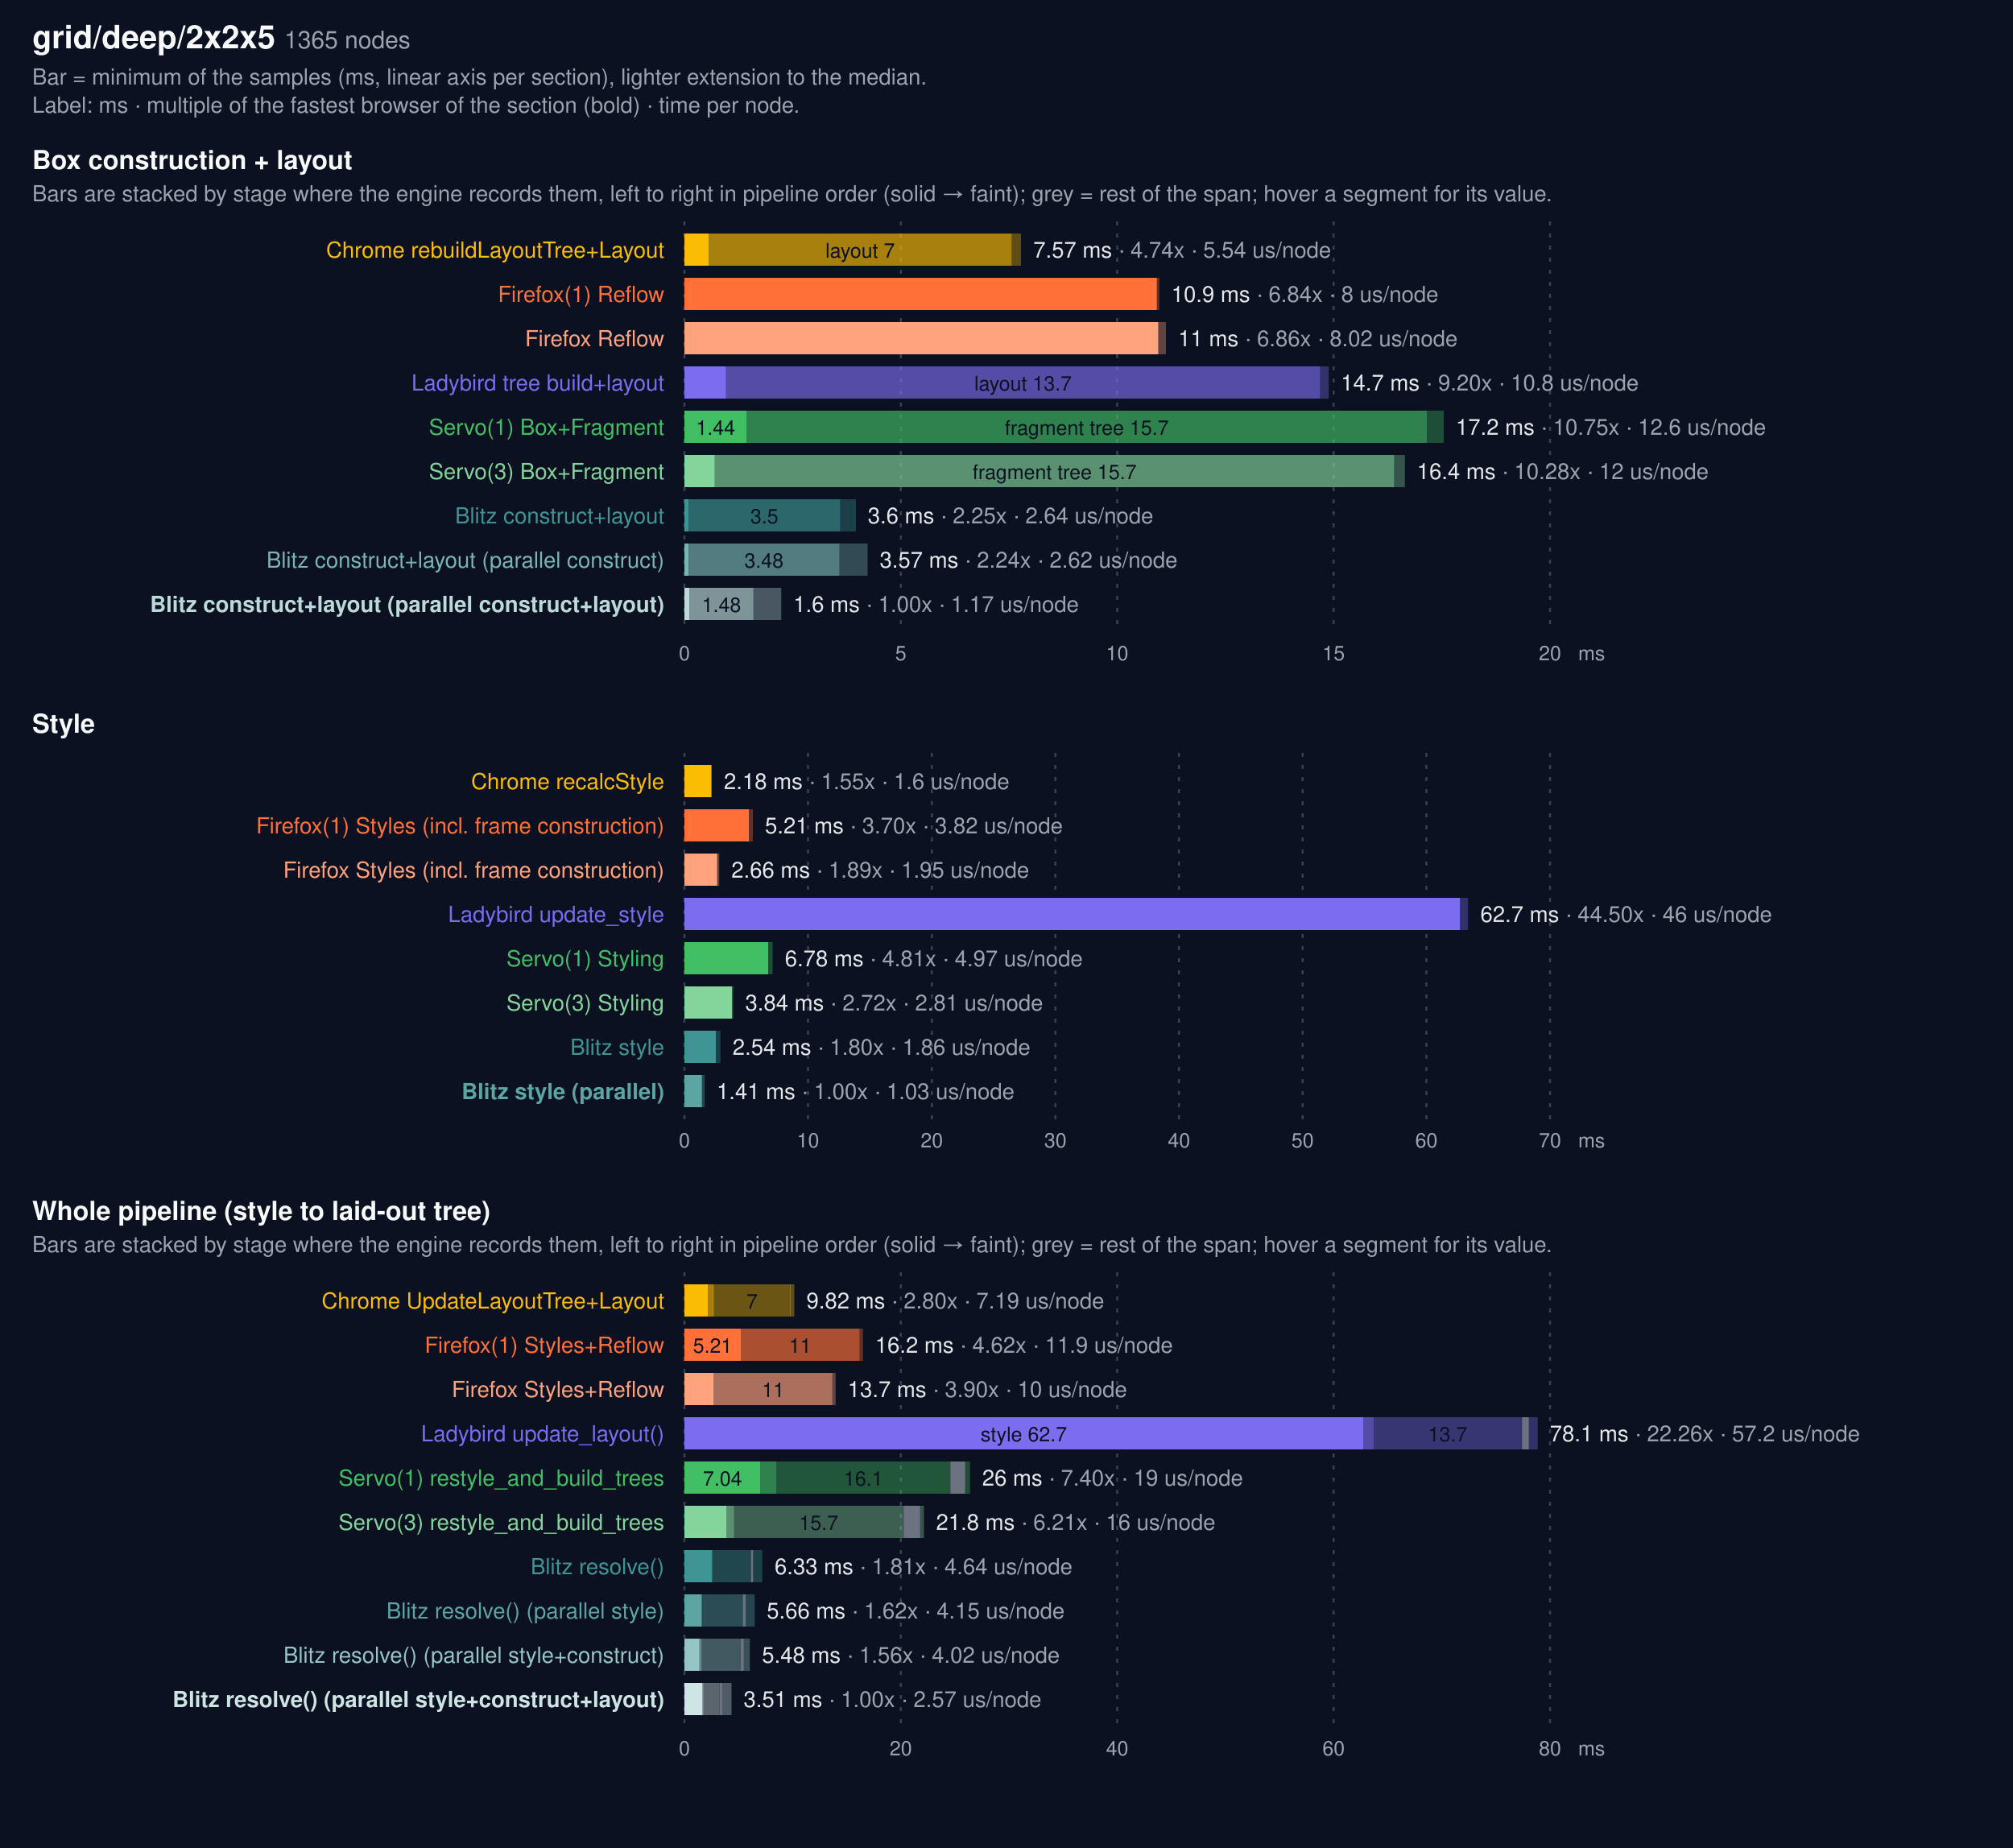
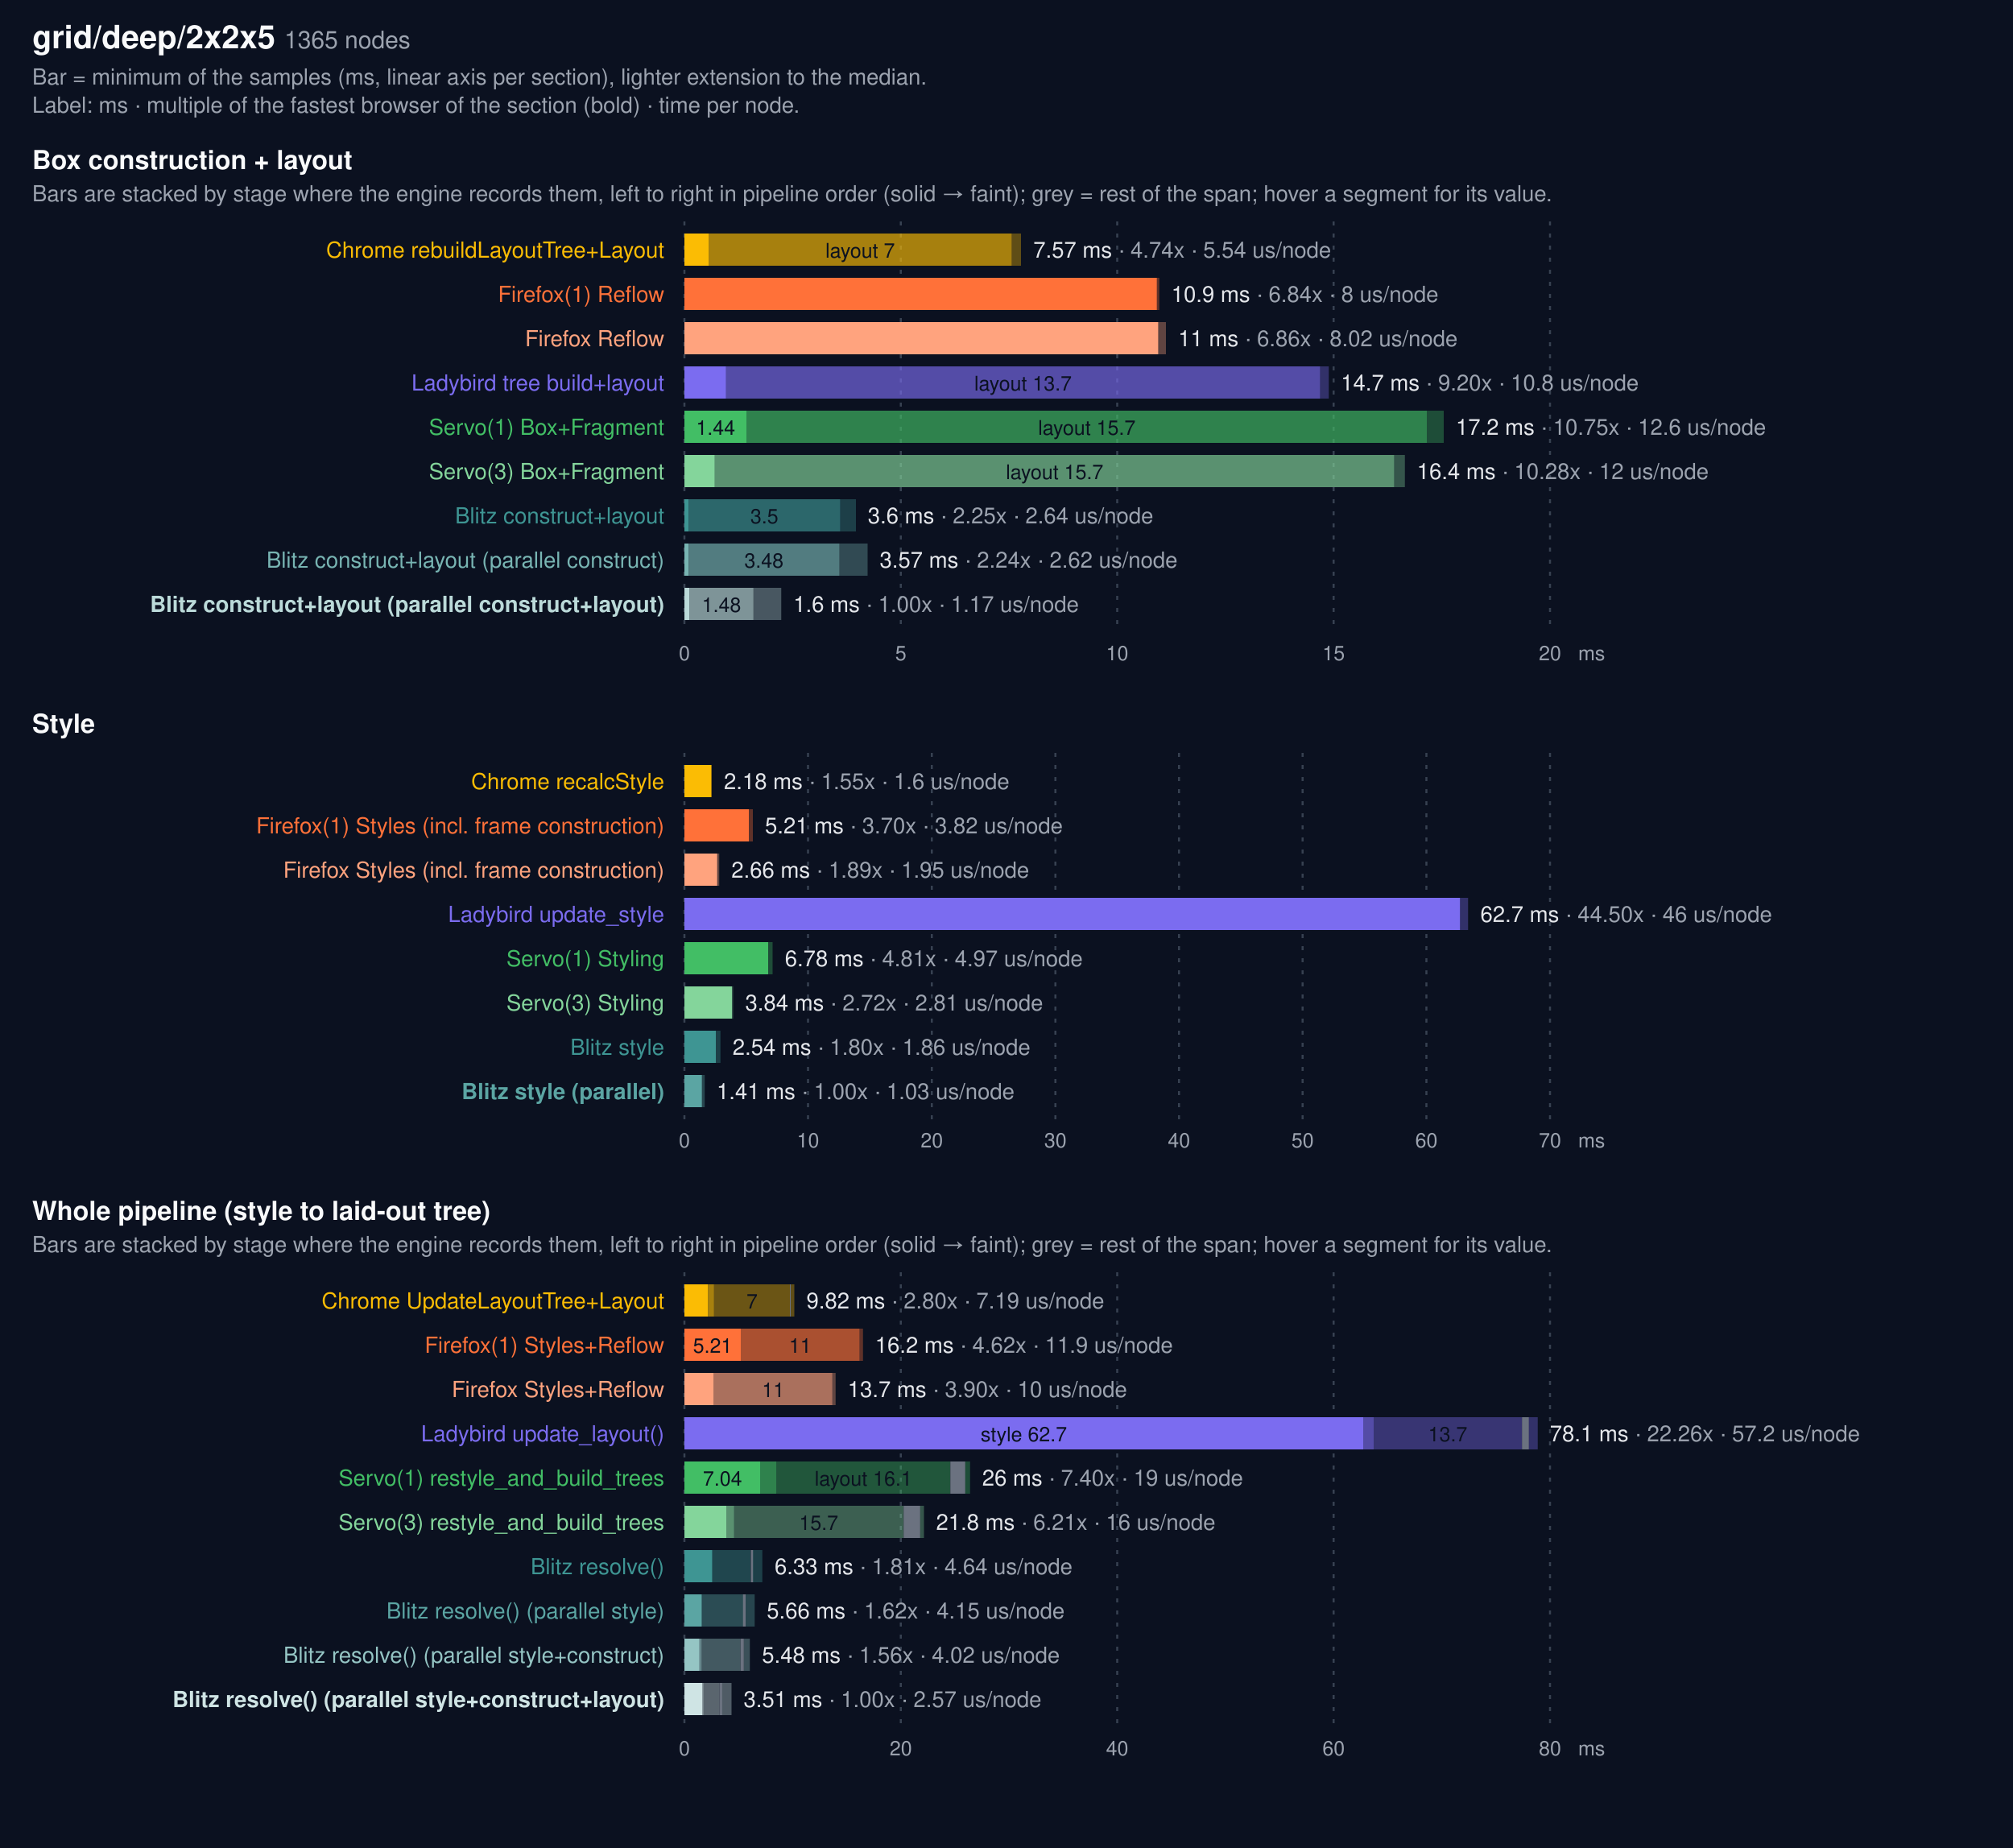
<svg xmlns="http://www.w3.org/2000/svg" width="1000" height="918" viewBox="0 0 1000 918" font-family="system-ui, -apple-system, Segoe UI, Helvetica, Arial, sans-serif">
  <rect width="1000" height="918" fill="#0b1120" />
  <text x="16" y="24" fill="#f9fafb" font-size="16" font-weight="600">grid/deep/2x2x5 <tspan fill="#9ca3af" font-size="12" font-weight="400">1365 nodes</tspan>
  </text>
  <text x="16" y="42" fill="#9ca3af" font-size="11">Bar = minimum of the samples (ms, linear axis per section), lighter extension to the median.</text>
  <text x="16" y="56" fill="#9ca3af" font-size="11">Label: ms · multiple of the fastest browser of the section (bold) · time per node.</text>
  <text x="16" y="84" fill="#f9fafb" font-size="13" font-weight="600">Box construction + layout</text>
  <text x="16" y="100" fill="#9ca3af" font-size="11">Bars are stacked by stage where the engine records them, left to right in pipeline order (solid → faint); grey = rest of the span; hover a segment for its value.</text>
  <line x1="340.0" x2="340.0" y1="110" y2="314" stroke="#374151" stroke-dasharray="2 4" />
  <text x="340.0" y="328" fill="#9ca3af" font-size="10" text-anchor="middle">0</text>
  <line x1="447.5" x2="447.5" y1="110" y2="314" stroke="#374151" stroke-dasharray="2 4" />
  <text x="447.5" y="328" fill="#9ca3af" font-size="10" text-anchor="middle">5</text>
  <line x1="555.0" x2="555.0" y1="110" y2="314" stroke="#374151" stroke-dasharray="2 4" />
  <text x="555.0" y="328" fill="#9ca3af" font-size="10" text-anchor="middle">10</text>
  <line x1="662.5" x2="662.5" y1="110" y2="314" stroke="#374151" stroke-dasharray="2 4" />
  <text x="662.5" y="328" fill="#9ca3af" font-size="10" text-anchor="middle">15</text>
  <line x1="770.0" x2="770.0" y1="110" y2="314" stroke="#374151" stroke-dasharray="2 4" />
  <text x="770.0" y="328" fill="#9ca3af" font-size="10" text-anchor="middle">20</text>
  <text x="784" y="328" fill="#9ca3af" font-size="10">ms</text>
  <text x="330" y="128" fill="#FBBC04" font-size="11" text-anchor="end">Chrome rebuildLayoutTree+Layout</text>
  <rect x="340.0" y="116" width="12.0" height="16" fill="#FBBC04" opacity="1.0" />
  <rect x="352.0" y="116" width="150.6" height="16" fill="#FBBC04" opacity="0.65" />
  <text x="427.3" y="128" fill="#0b1120" font-size="10" text-anchor="middle">layout 7</text>
  <rect x="502.6" y="116" width="4.6" height="16" fill="#FBBC04" opacity="0.35" />
  <text x="513.3" y="128" fill="#e5e7eb" font-size="11">7.57 ms <tspan fill="#9ca3af">· 4.74x · 5.54 us/node</tspan>
  </text>
  <text x="330" y="150" fill="#FF7139" font-size="11" text-anchor="end">Firefox(1) Reflow</text>
  <rect x="340" y="138" width="234.7" height="16" fill="#FF7139" />
  <rect x="574.7" y="138" width="1.2" height="16" fill="#FF7139" opacity="0.35" />
  <text x="581.9" y="150" fill="#e5e7eb" font-size="11">10.9 ms <tspan fill="#9ca3af">· 6.84x · 8 us/node</tspan>
  </text>
  <text x="330" y="172" fill="#ffa37e" font-size="11" text-anchor="end">Firefox Reflow</text>
  <rect x="340" y="160" width="235.4" height="16" fill="#ffa37e" />
  <rect x="575.4" y="160" width="3.8" height="16" fill="#ffa37e" opacity="0.35" />
  <text x="585.3" y="172" fill="#e5e7eb" font-size="11">11 ms <tspan fill="#9ca3af">· 6.86x · 8.02 us/node</tspan>
  </text>
  <text x="330" y="194" fill="#7B6CF0" font-size="11" text-anchor="end">Ladybird tree build+layout</text>
  <rect x="340.0" y="182" width="20.7" height="16" fill="#7B6CF0" opacity="1.0" />
  <rect x="360.7" y="182" width="295.1" height="16" fill="#7B6CF0" opacity="0.65" />
  <text x="508.2" y="194" fill="#0b1120" font-size="10" text-anchor="middle">layout 13.7</text>
  <rect x="655.8" y="182" width="4.3" height="16" fill="#7B6CF0" opacity="0.35" />
  <text x="666.1" y="194" fill="#e5e7eb" font-size="11">14.7 ms <tspan fill="#9ca3af">· 9.20x · 10.8 us/node</tspan>
  </text>
  <text x="330" y="216" fill="#42BE65" font-size="11" text-anchor="end">Servo(1) Box+Fragment</text>
  <rect x="340.0" y="204" width="31.0" height="16" fill="#42BE65" opacity="1.0" />
  <text x="355.5" y="216" fill="#0b1120" font-size="10" text-anchor="middle">1.44</text>
  <rect x="371.0" y="204" width="337.8" height="16" fill="#42BE65" opacity="0.65" />
-   <text x="539.9" y="216" fill="#0b1120" font-size="10" text-anchor="middle">fragment tree 15.7</text>
+   <text x="539.9" y="216" fill="#0b1120" font-size="10" text-anchor="middle">layout 15.7</text>
  <rect x="708.8" y="204" width="8.4" height="16" fill="#42BE65" opacity="0.35" />
  <text x="723.2" y="216" fill="#e5e7eb" font-size="11">17.2 ms <tspan fill="#9ca3af">· 10.75x · 12.6 us/node</tspan>
  </text>
  <text x="330" y="238" fill="#84d59b" font-size="11" text-anchor="end">Servo(3) Box+Fragment</text>
  <rect x="340.0" y="226" width="15.1" height="16" fill="#84d59b" opacity="1.0" />
  <rect x="355.1" y="226" width="337.5" height="16" fill="#84d59b" opacity="0.65" />
-   <text x="523.9" y="238" fill="#0b1120" font-size="10" text-anchor="middle">fragment tree 15.7</text>
+   <text x="523.9" y="238" fill="#0b1120" font-size="10" text-anchor="middle">layout 15.7</text>
  <rect x="692.6" y="226" width="5.3" height="16" fill="#84d59b" opacity="0.35" />
  <text x="703.9" y="238" fill="#e5e7eb" font-size="11">16.4 ms <tspan fill="#9ca3af">· 10.28x · 12 us/node</tspan>
  </text>
  <text x="330" y="260" fill="#3E9593" font-size="11" text-anchor="end">Blitz construct+layout</text>
  <rect x="340.0" y="248" width="2.1" height="16" fill="#3E9593" opacity="1.0" />
  <rect x="342.1" y="248" width="75.3" height="16" fill="#3E9593" opacity="0.65" />
  <text x="379.7" y="260" fill="#0b1120" font-size="10" text-anchor="middle">3.5</text>
  <rect x="417.4" y="248" width="7.8" height="16" fill="#3E9593" opacity="0.35" />
  <text x="431.1" y="260" fill="#e5e7eb" font-size="11">3.6 ms <tspan fill="#9ca3af">· 2.25x · 2.64 us/node</tspan>
  </text>
  <text x="330" y="282" fill="#78b5b3" font-size="11" text-anchor="end">Blitz construct+layout (parallel construct)</text>
  <rect x="340.0" y="270" width="2.1" height="16" fill="#78b5b3" opacity="1.0" />
  <rect x="342.1" y="270" width="74.8" height="16" fill="#78b5b3" opacity="0.65" />
  <text x="379.5" y="282" fill="#0b1120" font-size="10" text-anchor="middle">3.48</text>
  <rect x="416.8" y="270" width="14.2" height="16" fill="#78b5b3" opacity="0.35" />
  <text x="437.0" y="282" fill="#e5e7eb" font-size="11">3.57 ms <tspan fill="#9ca3af">· 2.24x · 2.62 us/node</tspan>
  </text>
  <text x="330" y="304" fill="#bbdad9" font-size="11" text-anchor="end" font-weight="700">Blitz construct+layout (parallel construct+layout)</text>
  <rect x="340.0" y="292" width="2.5" height="16" fill="#bbdad9" opacity="1.0" />
  <rect x="342.5" y="292" width="31.8" height="16" fill="#bbdad9" opacity="0.65" />
  <text x="358.4" y="304" fill="#0b1120" font-size="10" text-anchor="middle">1.48</text>
  <rect x="374.3" y="292" width="13.8" height="16" fill="#bbdad9" opacity="0.35" />
  <text x="394.1" y="304" fill="#e5e7eb" font-size="11">1.6 ms <tspan fill="#9ca3af">· 1.00x · 1.17 us/node</tspan>
  </text>
  <text x="16" y="364" fill="#f9fafb" font-size="13" font-weight="600">Style</text>
  <line x1="340.0" x2="340.0" y1="374" y2="556" stroke="#374151" stroke-dasharray="2 4" />
  <text x="340.0" y="570" fill="#9ca3af" font-size="10" text-anchor="middle">0</text>
  <line x1="401.4" x2="401.4" y1="374" y2="556" stroke="#374151" stroke-dasharray="2 4" />
  <text x="401.4" y="570" fill="#9ca3af" font-size="10" text-anchor="middle">10</text>
  <line x1="462.9" x2="462.9" y1="374" y2="556" stroke="#374151" stroke-dasharray="2 4" />
  <text x="462.9" y="570" fill="#9ca3af" font-size="10" text-anchor="middle">20</text>
  <line x1="524.3" x2="524.3" y1="374" y2="556" stroke="#374151" stroke-dasharray="2 4" />
  <text x="524.3" y="570" fill="#9ca3af" font-size="10" text-anchor="middle">30</text>
  <line x1="585.7" x2="585.7" y1="374" y2="556" stroke="#374151" stroke-dasharray="2 4" />
  <text x="585.7" y="570" fill="#9ca3af" font-size="10" text-anchor="middle">40</text>
  <line x1="647.1" x2="647.1" y1="374" y2="556" stroke="#374151" stroke-dasharray="2 4" />
  <text x="647.1" y="570" fill="#9ca3af" font-size="10" text-anchor="middle">50</text>
  <line x1="708.6" x2="708.6" y1="374" y2="556" stroke="#374151" stroke-dasharray="2 4" />
  <text x="708.6" y="570" fill="#9ca3af" font-size="10" text-anchor="middle">60</text>
  <line x1="770.0" x2="770.0" y1="374" y2="556" stroke="#374151" stroke-dasharray="2 4" />
  <text x="770.0" y="570" fill="#9ca3af" font-size="10" text-anchor="middle">70</text>
  <text x="784" y="570" fill="#9ca3af" font-size="10">ms</text>
  <text x="330" y="392" fill="#FBBC04" font-size="11" text-anchor="end">Chrome recalcStyle</text>
  <rect x="340" y="380" width="13.4" height="16" fill="#FBBC04" />
  <rect x="353.4" y="380" width="0.2" height="16" fill="#FBBC04" opacity="0.35" />
  <text x="359.6" y="392" fill="#e5e7eb" font-size="11">2.18 ms <tspan fill="#9ca3af">· 1.55x · 1.6 us/node</tspan>
  </text>
  <text x="330" y="414" fill="#FF7139" font-size="11" text-anchor="end">Firefox(1) Styles (incl. frame construction)</text>
  <rect x="340" y="402" width="32.0" height="16" fill="#FF7139" />
  <rect x="372.0" y="402" width="2.0" height="16" fill="#FF7139" opacity="0.35" />
  <text x="380.0" y="414" fill="#e5e7eb" font-size="11">5.21 ms <tspan fill="#9ca3af">· 3.70x · 3.82 us/node</tspan>
  </text>
  <text x="330" y="436" fill="#ffa37e" font-size="11" text-anchor="end">Firefox Styles (incl. frame construction)</text>
  <rect x="340" y="424" width="16.3" height="16" fill="#ffa37e" />
  <rect x="356.3" y="424" width="1.0" height="16" fill="#ffa37e" opacity="0.35" />
  <text x="363.3" y="436" fill="#e5e7eb" font-size="11">2.66 ms <tspan fill="#9ca3af">· 1.89x · 1.95 us/node</tspan>
  </text>
  <text x="330" y="458" fill="#7B6CF0" font-size="11" text-anchor="end">Ladybird update_style</text>
  <rect x="340" y="446" width="385.3" height="16" fill="#7B6CF0" />
  <rect x="725.3" y="446" width="4.0" height="16" fill="#7B6CF0" opacity="0.35" />
  <text x="735.4" y="458" fill="#e5e7eb" font-size="11">62.7 ms <tspan fill="#9ca3af">· 44.50x · 46 us/node</tspan>
  </text>
  <text x="330" y="480" fill="#42BE65" font-size="11" text-anchor="end">Servo(1) Styling</text>
  <rect x="340" y="468" width="41.6" height="16" fill="#42BE65" />
  <rect x="381.6" y="468" width="2.2" height="16" fill="#42BE65" opacity="0.35" />
  <text x="389.9" y="480" fill="#e5e7eb" font-size="11">6.78 ms <tspan fill="#9ca3af">· 4.81x · 4.97 us/node</tspan>
  </text>
  <text x="330" y="502" fill="#84d59b" font-size="11" text-anchor="end">Servo(3) Styling</text>
  <rect x="340" y="490" width="23.6" height="16" fill="#84d59b" />
  <rect x="363.6" y="490" width="0.6" height="16" fill="#84d59b" opacity="0.35" />
  <text x="370.2" y="502" fill="#e5e7eb" font-size="11">3.84 ms <tspan fill="#9ca3af">· 2.72x · 2.81 us/node</tspan>
  </text>
  <text x="330" y="524" fill="#3E9593" font-size="11" text-anchor="end">Blitz style</text>
  <rect x="340" y="512" width="15.6" height="16" fill="#3E9593" />
  <rect x="355.6" y="512" width="2.3" height="16" fill="#3E9593" opacity="0.35" />
  <text x="363.9" y="524" fill="#e5e7eb" font-size="11">2.54 ms <tspan fill="#9ca3af">· 1.80x · 1.86 us/node</tspan>
  </text>
  <text x="330" y="546" fill="#5ba5a3" font-size="11" text-anchor="end" font-weight="700">Blitz style (parallel)</text>
  <rect x="340" y="534" width="8.7" height="16" fill="#5ba5a3" />
  <rect x="348.7" y="534" width="1.4" height="16" fill="#5ba5a3" opacity="0.35" />
  <text x="356.0" y="546" fill="#e5e7eb" font-size="11">1.41 ms <tspan fill="#9ca3af">· 1.00x · 1.03 us/node</tspan>
  </text>
  <text x="16" y="606" fill="#f9fafb" font-size="13" font-weight="600">Whole pipeline (style to laid-out tree)</text>
  <text x="16" y="622" fill="#9ca3af" font-size="11">Bars are stacked by stage where the engine records them, left to right in pipeline order (solid → faint); grey = rest of the span; hover a segment for its value.</text>
  <line x1="340.0" x2="340.0" y1="632" y2="858" stroke="#374151" stroke-dasharray="2 4" />
  <text x="340.0" y="872" fill="#9ca3af" font-size="10" text-anchor="middle">0</text>
  <line x1="447.5" x2="447.5" y1="632" y2="858" stroke="#374151" stroke-dasharray="2 4" />
  <text x="447.5" y="872" fill="#9ca3af" font-size="10" text-anchor="middle">20</text>
  <line x1="555.0" x2="555.0" y1="632" y2="858" stroke="#374151" stroke-dasharray="2 4" />
  <text x="555.0" y="872" fill="#9ca3af" font-size="10" text-anchor="middle">40</text>
  <line x1="662.5" x2="662.5" y1="632" y2="858" stroke="#374151" stroke-dasharray="2 4" />
  <text x="662.5" y="872" fill="#9ca3af" font-size="10" text-anchor="middle">60</text>
  <line x1="770.0" x2="770.0" y1="632" y2="858" stroke="#374151" stroke-dasharray="2 4" />
  <text x="770.0" y="872" fill="#9ca3af" font-size="10" text-anchor="middle">80</text>
  <text x="784" y="872" fill="#9ca3af" font-size="10">ms</text>
  <text x="330" y="650" fill="#FBBC04" font-size="11" text-anchor="end">Chrome UpdateLayoutTree+Layout</text>
  <rect x="340.0" y="638" width="11.7" height="16" fill="#FBBC04" opacity="1.0" />
  <rect x="351.7" y="638" width="3.0" height="16" fill="#FBBC04" opacity="0.65" />
  <rect x="354.7" y="638" width="37.7" height="16" fill="#FBBC04" opacity="0.4" />
  <text x="373.6" y="650" fill="#0b1120" font-size="10" text-anchor="middle">7</text>
  <rect x="392.4" y="638" width="0.4" height="16" fill="#6b7280" opacity="1.0" />
  <rect x="392.8" y="638" width="1.8" height="16" fill="#FBBC04" opacity="0.35" />
  <text x="400.6" y="650" fill="#e5e7eb" font-size="11">9.82 ms <tspan fill="#9ca3af">· 2.80x · 7.19 us/node</tspan>
  </text>
  <text x="330" y="672" fill="#FF7139" font-size="11" text-anchor="end">Firefox(1) Styles+Reflow</text>
  <rect x="340.0" y="660" width="28.0" height="16" fill="#FF7139" opacity="1.0" />
  <text x="354.0" y="672" fill="#0b1120" font-size="10" text-anchor="middle">5.21</text>
  <rect x="368.0" y="660" width="59.0" height="16" fill="#FF7139" opacity="0.65" />
  <text x="397.5" y="672" fill="#0b1120" font-size="10" text-anchor="middle">11</text>
  <rect x="427.0" y="660" width="1.7" height="16" fill="#FF7139" opacity="0.35" />
  <text x="434.7" y="672" fill="#e5e7eb" font-size="11">16.2 ms <tspan fill="#9ca3af">· 4.62x · 11.9 us/node</tspan>
  </text>
  <text x="330" y="694" fill="#ffa37e" font-size="11" text-anchor="end">Firefox Styles+Reflow</text>
  <rect x="340.0" y="682" width="14.6" height="16" fill="#ffa37e" opacity="1.0" />
  <rect x="354.6" y="682" width="58.9" height="16" fill="#ffa37e" opacity="0.65" />
  <text x="384.1" y="694" fill="#0b1120" font-size="10" text-anchor="middle">11</text>
  <rect x="413.5" y="682" width="1.6" height="16" fill="#ffa37e" opacity="0.35" />
  <text x="421.1" y="694" fill="#e5e7eb" font-size="11">13.7 ms <tspan fill="#9ca3af">· 3.90x · 10 us/node</tspan>
  </text>
  <text x="330" y="716" fill="#7B6CF0" font-size="11" text-anchor="end">Ladybird update_layout()</text>
  <rect x="340.0" y="704" width="337.2" height="16" fill="#7B6CF0" opacity="1.0" />
  <text x="508.6" y="716" fill="#0b1120" font-size="10" text-anchor="middle">style 62.7</text>
  <rect x="677.2" y="704" width="5.2" height="16" fill="#7B6CF0" opacity="0.65" />
  <rect x="682.4" y="704" width="73.8" height="16" fill="#7B6CF0" opacity="0.4" />
  <text x="719.2" y="716" fill="#0b1120" font-size="10" text-anchor="middle">13.7</text>
  <rect x="756.1" y="704" width="3.4" height="16" fill="#6b7280" opacity="1.0" />
  <rect x="759.5" y="704" width="4.4" height="16" fill="#7B6CF0" opacity="0.35" />
  <text x="769.9" y="716" fill="#e5e7eb" font-size="11">78.1 ms <tspan fill="#9ca3af">· 22.26x · 57.2 us/node</tspan>
  </text>
  <text x="330" y="738" fill="#42BE65" font-size="11" text-anchor="end">Servo(1) restyle_and_build_trees</text>
  <rect x="340.0" y="726" width="37.8" height="16" fill="#42BE65" opacity="1.0" />
  <text x="358.9" y="738" fill="#0b1120" font-size="10" text-anchor="middle">7.04</text>
  <rect x="377.8" y="726" width="7.9" height="16" fill="#42BE65" opacity="0.65" />
  <rect x="385.7" y="726" width="86.4" height="16" fill="#42BE65" opacity="0.4" />
-   <text x="428.9" y="738" fill="#0b1120" font-size="10" text-anchor="middle">16.1</text>
+   <text x="428.9" y="738" fill="#0b1120" font-size="10" text-anchor="middle">layout 16.1</text>
  <rect x="472.1" y="726" width="7.4" height="16" fill="#6b7280" opacity="1.0" />
  <rect x="479.5" y="726" width="2.4" height="16" fill="#42BE65" opacity="0.35" />
  <text x="487.9" y="738" fill="#e5e7eb" font-size="11">26 ms <tspan fill="#9ca3af">· 7.40x · 19 us/node</tspan>
  </text>
  <text x="330" y="760" fill="#84d59b" font-size="11" text-anchor="end">Servo(3) restyle_and_build_trees</text>
  <rect x="340.0" y="748" width="20.8" height="16" fill="#84d59b" opacity="1.0" />
  <rect x="360.8" y="748" width="3.8" height="16" fill="#84d59b" opacity="0.65" />
  <rect x="364.5" y="748" width="84.4" height="16" fill="#84d59b" opacity="0.4" />
  <text x="406.7" y="760" fill="#0b1120" font-size="10" text-anchor="middle">15.7</text>
  <rect x="448.9" y="748" width="8.2" height="16" fill="#6b7280" opacity="1.0" />
  <rect x="457.1" y="748" width="1.9" height="16" fill="#84d59b" opacity="0.35" />
  <text x="465.0" y="760" fill="#e5e7eb" font-size="11">21.8 ms <tspan fill="#9ca3af">· 6.21x · 16 us/node</tspan>
  </text>
  <text x="330" y="782" fill="#3E9593" font-size="11" text-anchor="end">Blitz resolve()</text>
  <rect x="340.0" y="770" width="13.6" height="16" fill="#3E9593" opacity="1.0" />
  <rect x="353.6" y="770" width="0.5" height="16" fill="#3E9593" opacity="0.65" />
  <rect x="354.1" y="770" width="18.8" height="16" fill="#3E9593" opacity="0.4" />
  <rect x="373.0" y="770" width="1.1" height="16" fill="#6b7280" opacity="1.0" />
  <rect x="374.0" y="770" width="4.7" height="16" fill="#3E9593" opacity="0.35" />
  <text x="384.8" y="782" fill="#e5e7eb" font-size="11">6.33 ms <tspan fill="#9ca3af">· 1.81x · 4.64 us/node</tspan>
  </text>
  <text x="330" y="804" fill="#5ba5a3" font-size="11" text-anchor="end">Blitz resolve() (parallel style)</text>
  <rect x="340.0" y="792" width="8.4" height="16" fill="#5ba5a3" opacity="1.0" />
  <rect x="348.4" y="792" width="0.6" height="16" fill="#5ba5a3" opacity="0.65" />
  <rect x="349.1" y="792" width="20.1" height="16" fill="#5ba5a3" opacity="0.4" />
  <rect x="369.1" y="792" width="1.3" height="16" fill="#6b7280" opacity="1.0" />
  <rect x="370.4" y="792" width="4.5" height="16" fill="#5ba5a3" opacity="0.35" />
  <text x="380.9" y="804" fill="#e5e7eb" font-size="11">5.66 ms <tspan fill="#9ca3af">· 1.62x · 4.15 us/node</tspan>
  </text>
  <text x="330" y="826" fill="#95c5c4" font-size="11" text-anchor="end">Blitz resolve() (parallel style+construct)</text>
  <rect x="340.0" y="814" width="7.5" height="16" fill="#95c5c4" opacity="1.0" />
  <rect x="347.5" y="814" width="1.1" height="16" fill="#95c5c4" opacity="0.65" />
  <rect x="348.6" y="814" width="19.3" height="16" fill="#95c5c4" opacity="0.4" />
  <rect x="367.9" y="814" width="1.6" height="16" fill="#6b7280" opacity="1.0" />
  <rect x="369.5" y="814" width="3.0" height="16" fill="#95c5c4" opacity="0.35" />
  <text x="378.5" y="826" fill="#e5e7eb" font-size="11">5.48 ms <tspan fill="#9ca3af">· 1.56x · 4.02 us/node</tspan>
  </text>
  <text x="330" y="848" fill="#cfe4e4" font-size="11" text-anchor="end" font-weight="700">Blitz resolve() (parallel style+construct+layout)</text>
  <rect x="340.0" y="836" width="8.8" height="16" fill="#cfe4e4" opacity="1.0" />
  <rect x="348.8" y="836" width="0.7" height="16" fill="#cfe4e4" opacity="0.65" />
  <rect x="349.5" y="836" width="7.9" height="16" fill="#cfe4e4" opacity="0.4" />
  <rect x="357.4" y="836" width="1.4" height="16" fill="#6b7280" opacity="1.0" />
  <rect x="358.8" y="836" width="4.6" height="16" fill="#cfe4e4" opacity="0.35" />
  <text x="369.4" y="848" fill="#e5e7eb" font-size="11">3.51 ms <tspan fill="#9ca3af">· 1.00x · 2.57 us/node</tspan>
  </text>
</svg>
